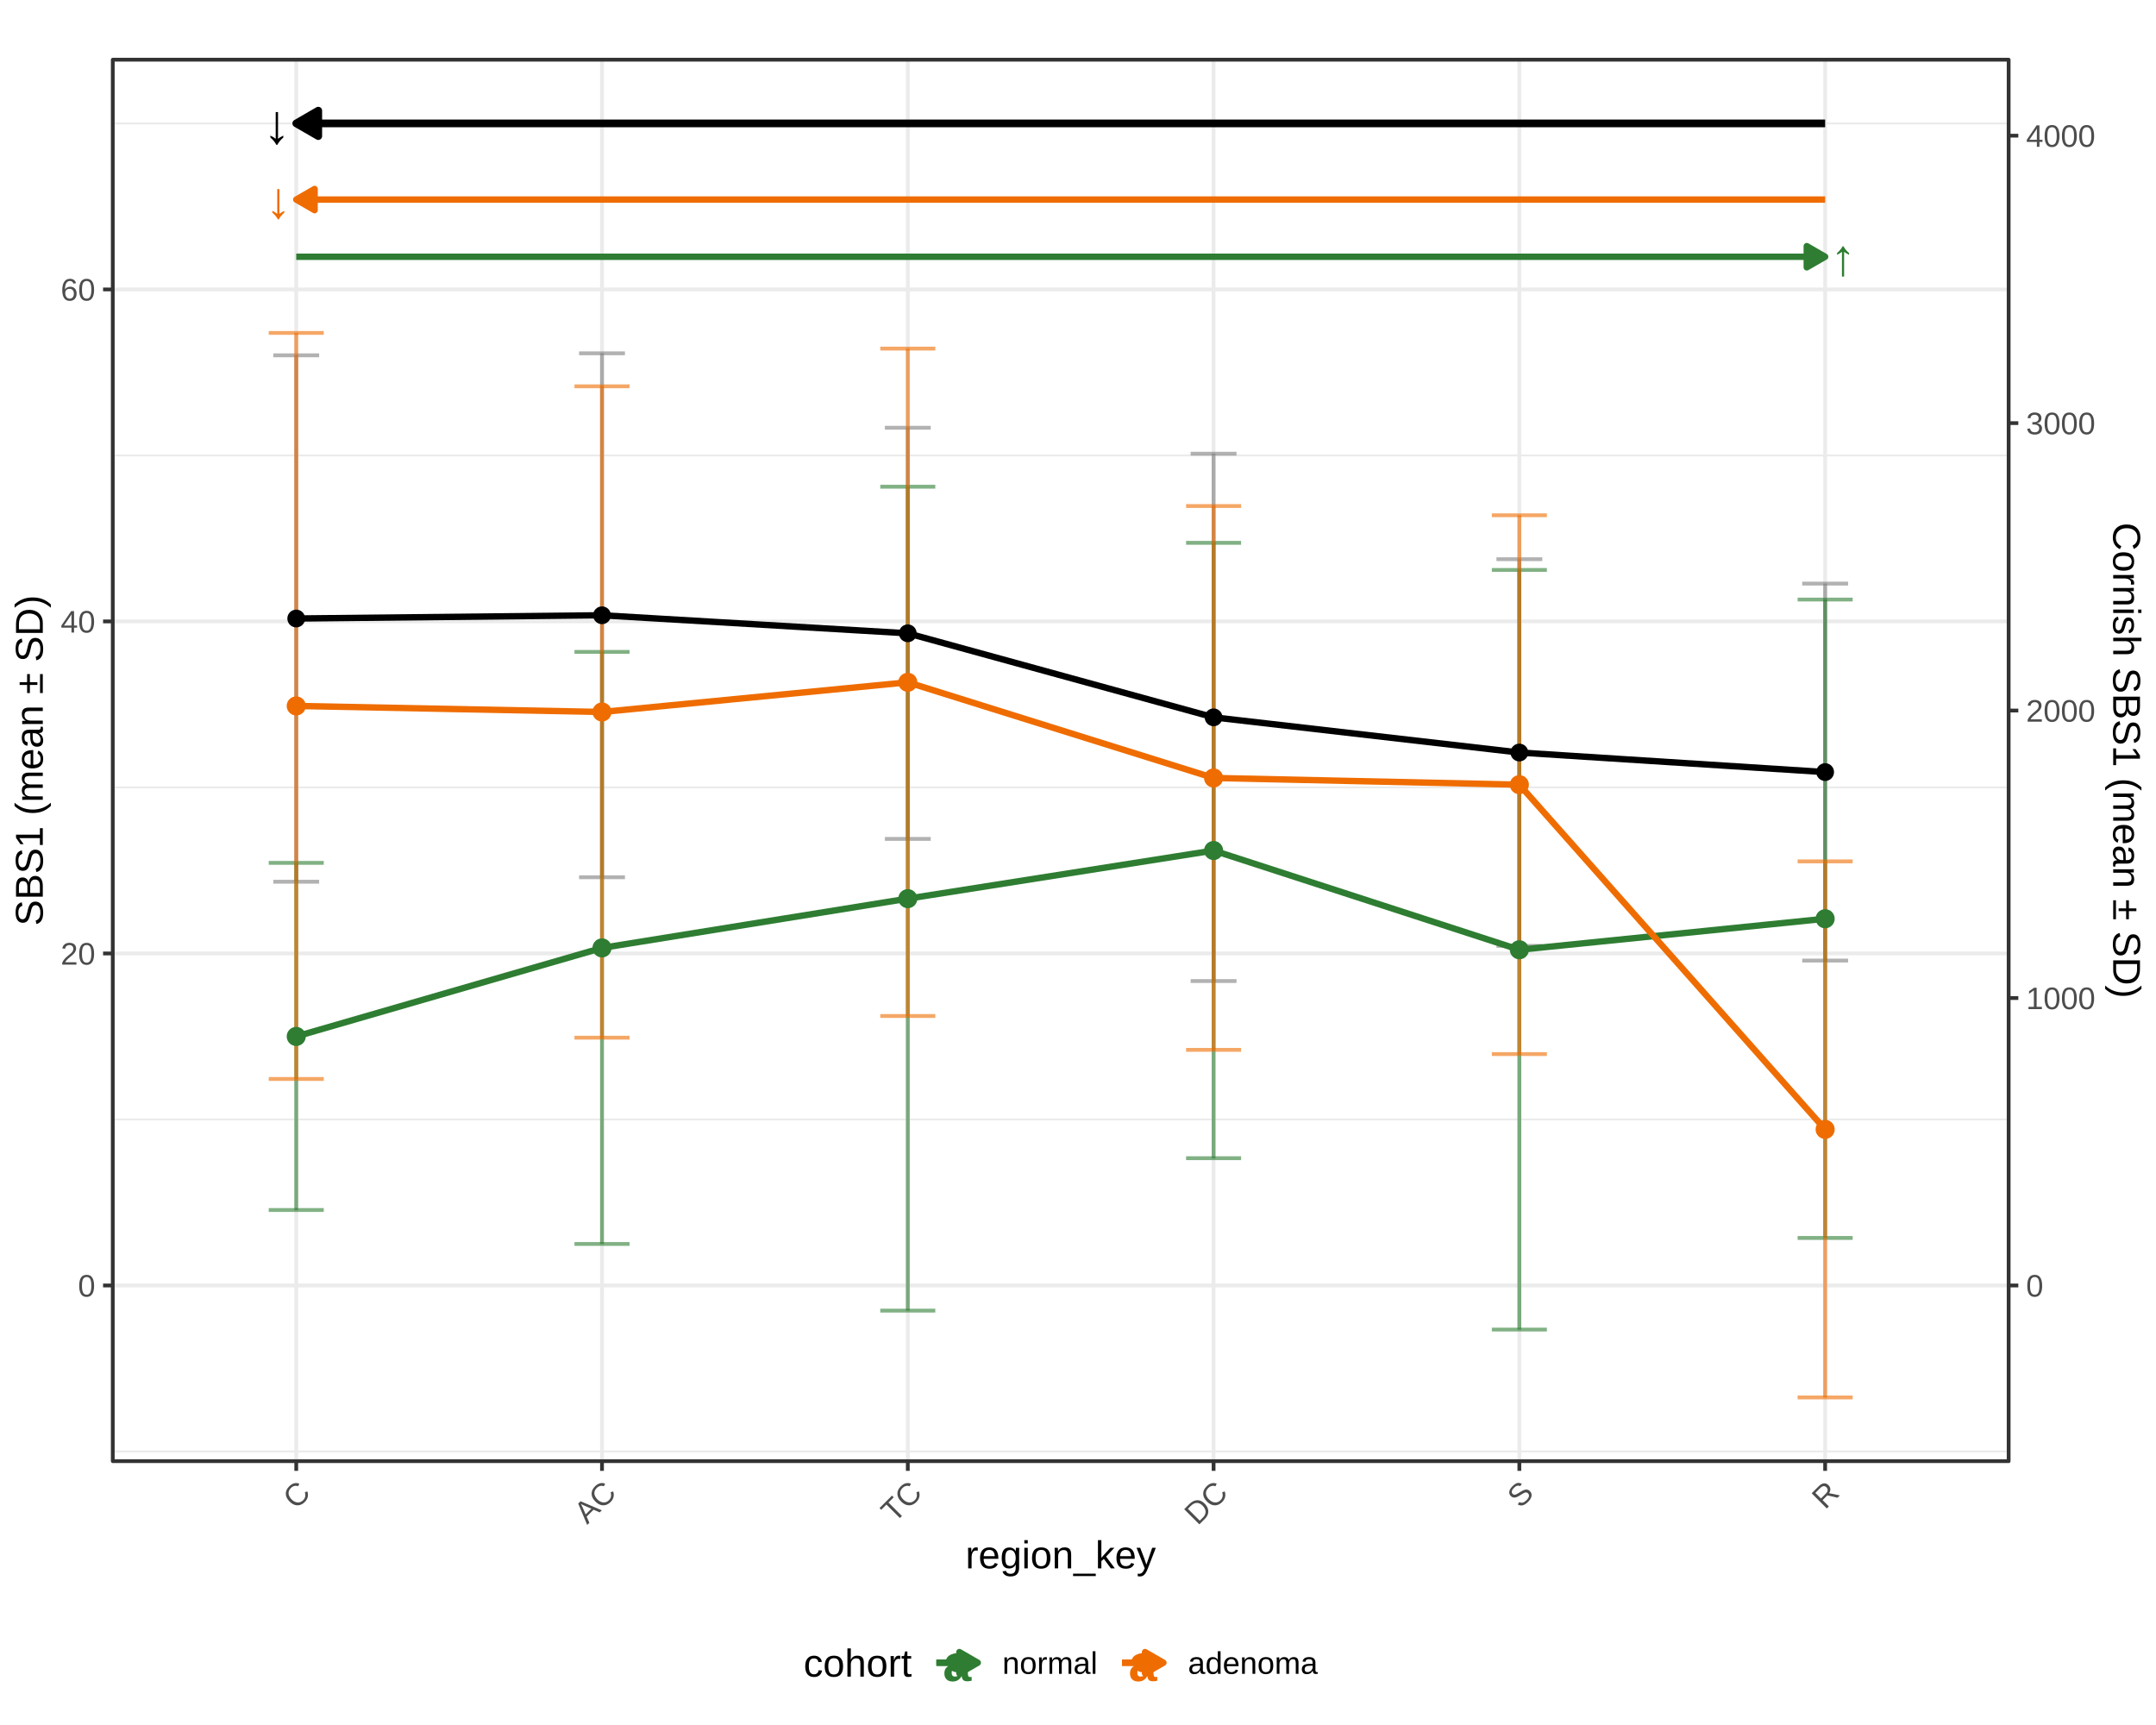
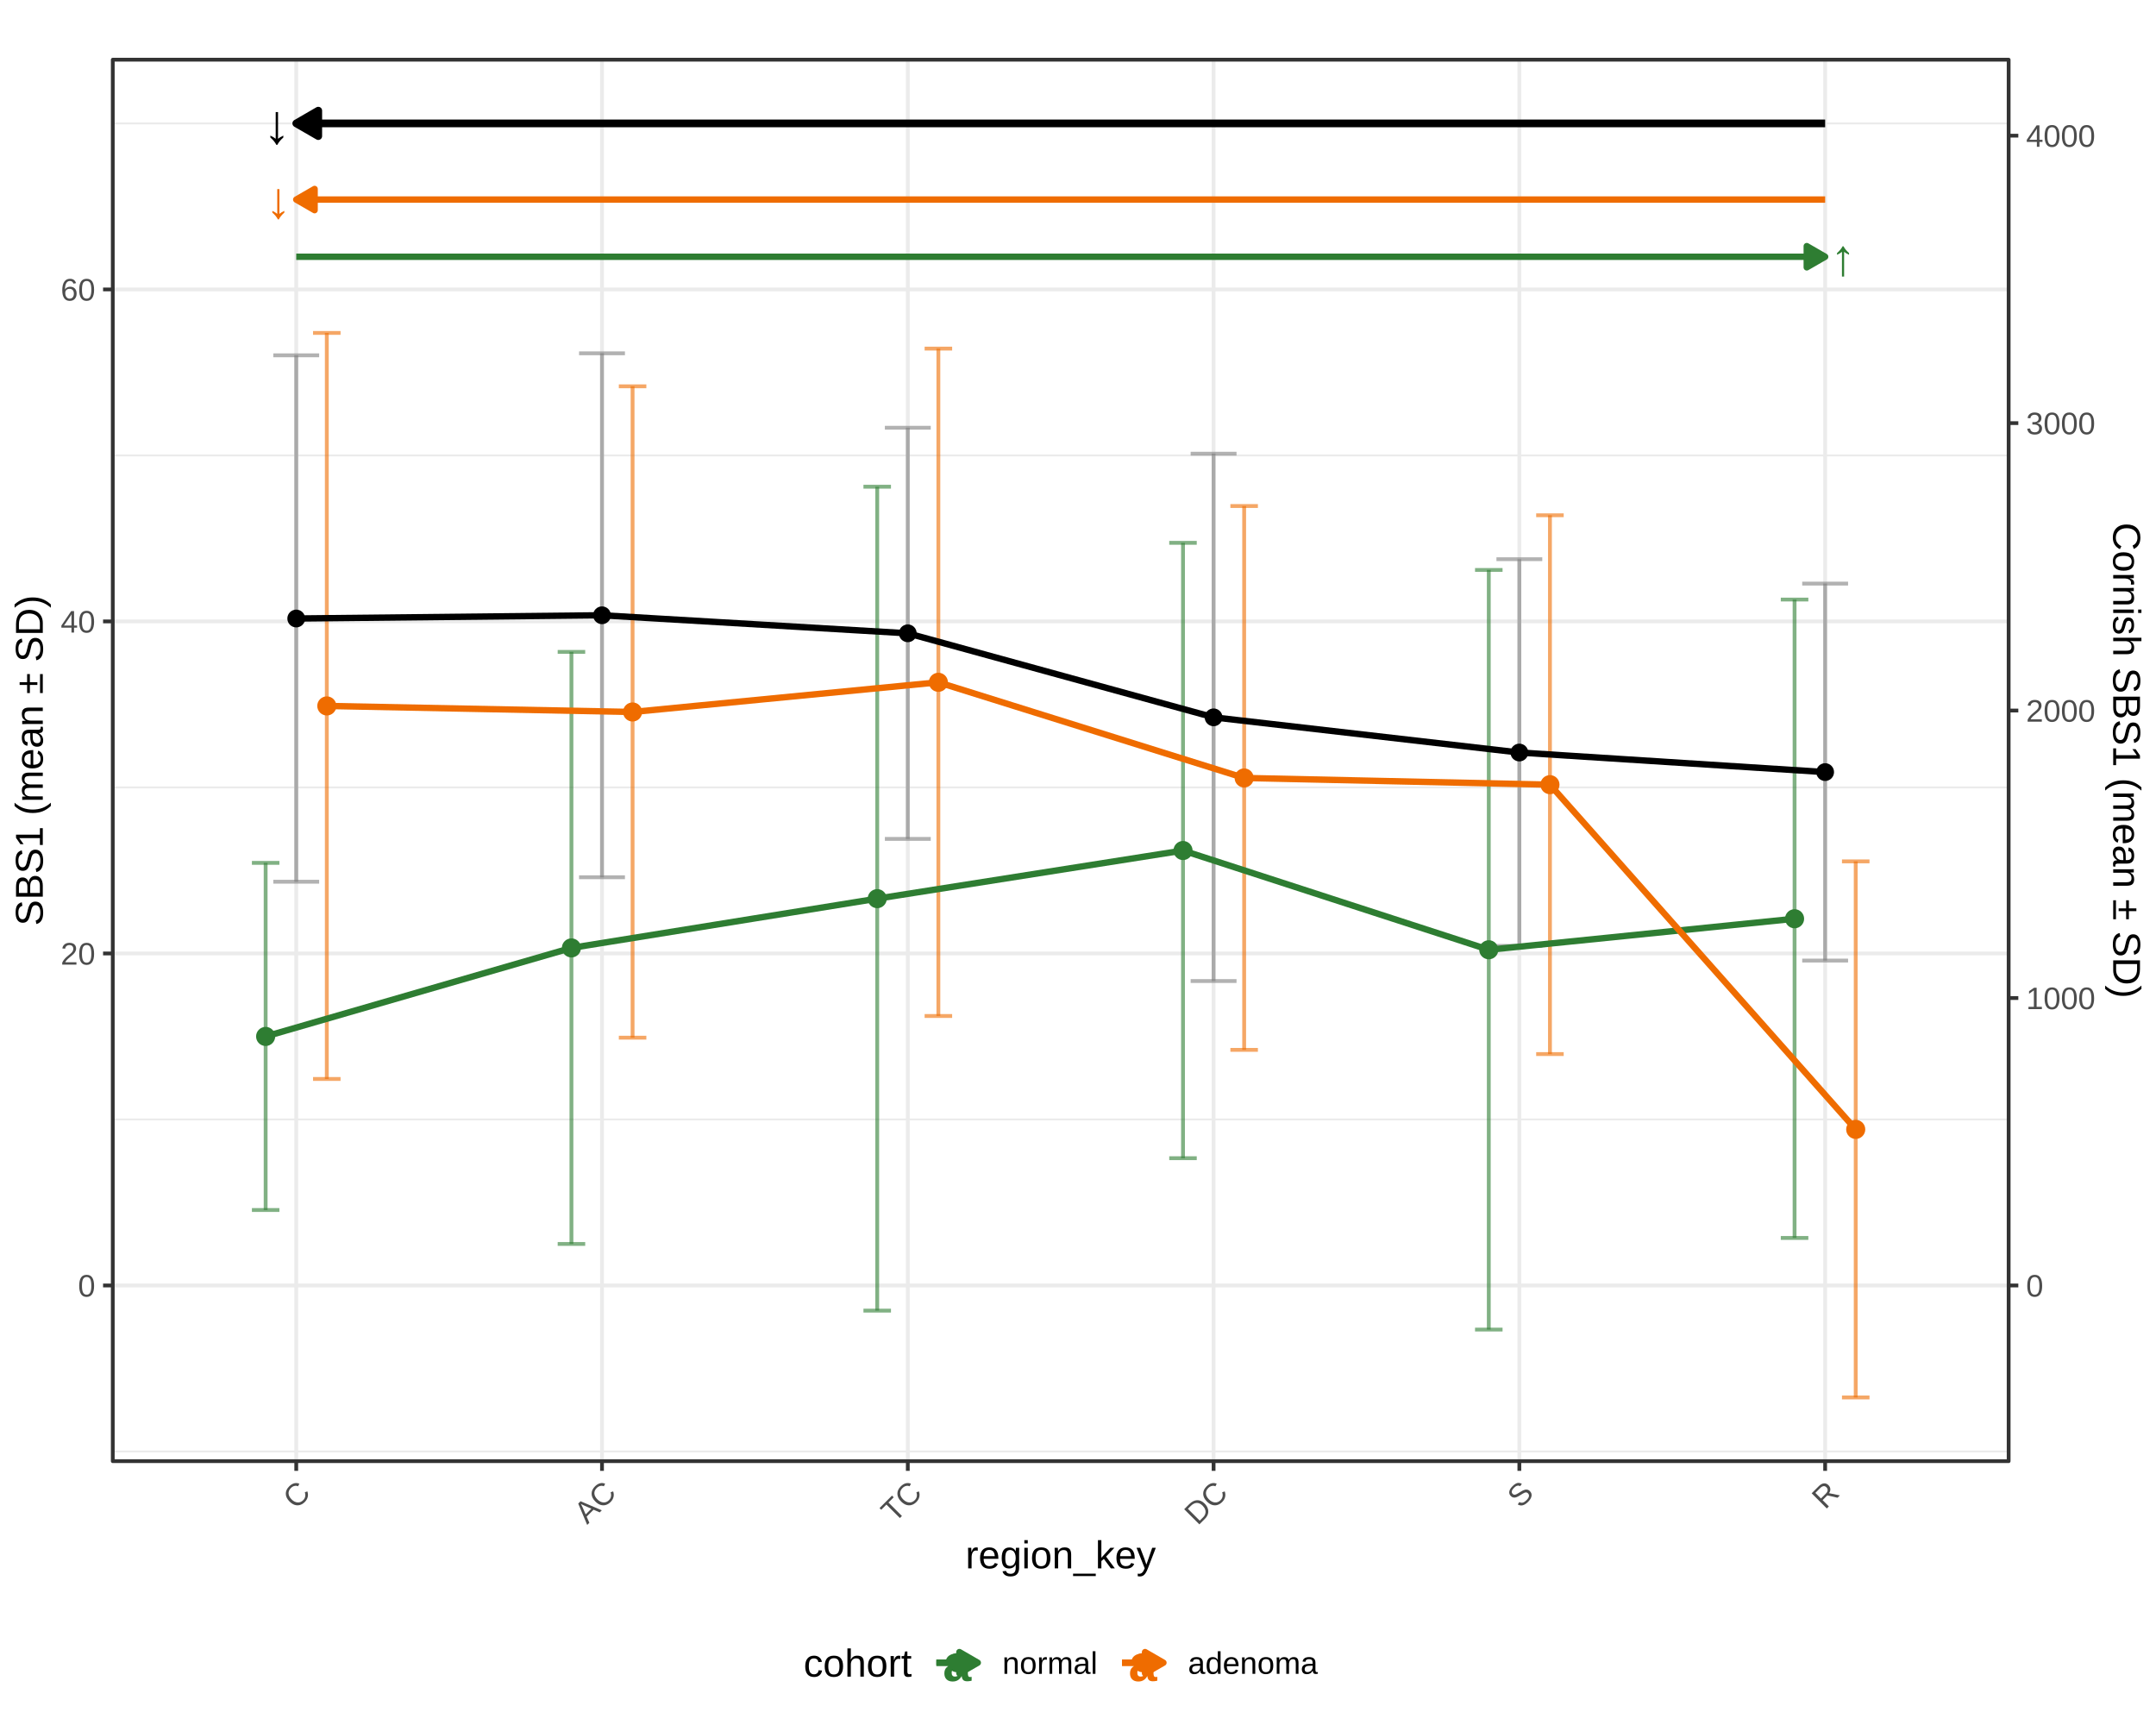
<svg xmlns="http://www.w3.org/2000/svg" width="720.00pt" height="576.00pt" viewBox="0 0 720.00 576.00">
  <g class="svglite">
    <defs>
      <style type="text/css">
    .svglite line, .svglite polyline, .svglite polygon, .svglite path, .svglite rect, .svglite circle {
      fill: none;
      stroke: #000000;
      stroke-linecap: round;
      stroke-linejoin: round;
      stroke-miterlimit: 10.00;
    }
    .svglite text {
      white-space: pre;
    }
    .svglite g.glyphgroup path {
      fill: inherit;
      stroke: none;
    }
  </style>
    </defs>
    <rect width="100%" height="100%" style="stroke: none; fill: #FFFFFF;" />
    <defs>
      <clipPath id="cpMC4wMHw3MjAuMDB8MC4wMHw1NzYuMDA=">
        <rect x="0.00" y="0.00" width="720.00" height="576.00" />
      </clipPath>
    </defs>
    <g clip-path="url(#cpMC4wMHw3MjAuMDB8MC4wMHw1NzYuMDA=)">
      <rect x="0.00" y="0.00" width="720.00" height="576.00" style="stroke-width: 1.26; stroke: #FFFFFF; fill: #FFFFFF;" />
      <rect x="37.66" y="19.93" width="633.13" height="467.97" style="stroke-width: 1.26; stroke: none; fill: #FFFFFF;" />
      <polyline points="37.66,484.66 670.78,484.66 " style="stroke-width: 0.63; stroke: #EBEBEB; stroke-linecap: butt;" />
      <polyline points="37.66,373.80 670.78,373.80 " style="stroke-width: 0.63; stroke: #EBEBEB; stroke-linecap: butt;" />
      <polyline points="37.66,262.94 670.78,262.94 " style="stroke-width: 0.63; stroke: #EBEBEB; stroke-linecap: butt;" />
      <polyline points="37.66,152.07 670.78,152.07 " style="stroke-width: 0.63; stroke: #EBEBEB; stroke-linecap: butt;" />
      <polyline points="37.66,41.21 670.78,41.21 " style="stroke-width: 0.63; stroke: #EBEBEB; stroke-linecap: butt;" />
      <polyline points="37.66,429.23 670.78,429.23 " style="stroke-width: 1.26; stroke: #EBEBEB; stroke-linecap: butt;" />
      <polyline points="37.66,318.37 670.78,318.37 " style="stroke-width: 1.26; stroke: #EBEBEB; stroke-linecap: butt;" />
      <polyline points="37.66,207.50 670.78,207.50 " style="stroke-width: 1.26; stroke: #EBEBEB; stroke-linecap: butt;" />
      <polyline points="37.66,96.64 670.78,96.64 " style="stroke-width: 1.26; stroke: #EBEBEB; stroke-linecap: butt;" />
      <polyline points="98.93,487.90 98.93,19.93 " style="stroke-width: 1.26; stroke: #EBEBEB; stroke-linecap: butt;" />
      <polyline points="201.04,487.90 201.04,19.93 " style="stroke-width: 1.26; stroke: #EBEBEB; stroke-linecap: butt;" />
      <polyline points="303.16,487.90 303.16,19.93 " style="stroke-width: 1.26; stroke: #EBEBEB; stroke-linecap: butt;" />
      <polyline points="405.28,487.90 405.28,19.93 " style="stroke-width: 1.26; stroke: #EBEBEB; stroke-linecap: butt;" />
      <polyline points="507.39,487.90 507.39,19.93 " style="stroke-width: 1.26; stroke: #EBEBEB; stroke-linecap: butt;" />
      <polyline points="609.51,487.90 609.51,19.93 " style="stroke-width: 1.26; stroke: #EBEBEB; stroke-linecap: butt;" />
      <polyline points="91.27,118.65 106.58,118.65 " style="stroke-width: 1.28; stroke: #7F7F7F; stroke-opacity: 0.60; stroke-linecap: butt;" />
      <polyline points="98.93,118.65 98.93,294.42 " style="stroke-width: 1.28; stroke: #7F7F7F; stroke-opacity: 0.60; stroke-linecap: butt;" />
      <polyline points="91.27,294.42 106.58,294.42 " style="stroke-width: 1.28; stroke: #7F7F7F; stroke-opacity: 0.60; stroke-linecap: butt;" />
      <polyline points="193.38,117.97 208.70,117.97 " style="stroke-width: 1.28; stroke: #7F7F7F; stroke-opacity: 0.60; stroke-linecap: butt;" />
      <polyline points="201.04,117.97 201.04,292.93 " style="stroke-width: 1.28; stroke: #7F7F7F; stroke-opacity: 0.60; stroke-linecap: butt;" />
      <polyline points="193.38,292.93 208.70,292.93 " style="stroke-width: 1.28; stroke: #7F7F7F; stroke-opacity: 0.60; stroke-linecap: butt;" />
      <polyline points="295.50,142.83 310.82,142.83 " style="stroke-width: 1.28; stroke: #7F7F7F; stroke-opacity: 0.60; stroke-linecap: butt;" />
      <polyline points="303.16,142.83 303.16,280.12 " style="stroke-width: 1.28; stroke: #7F7F7F; stroke-opacity: 0.60; stroke-linecap: butt;" />
      <polyline points="295.50,280.12 310.82,280.12 " style="stroke-width: 1.28; stroke: #7F7F7F; stroke-opacity: 0.60; stroke-linecap: butt;" />
      <polyline points="397.62,151.49 412.94,151.49 " style="stroke-width: 1.28; stroke: #7F7F7F; stroke-opacity: 0.60; stroke-linecap: butt;" />
      <polyline points="405.28,151.49 405.28,327.58 " style="stroke-width: 1.28; stroke: #7F7F7F; stroke-opacity: 0.60; stroke-linecap: butt;" />
      <polyline points="397.62,327.58 412.94,327.58 " style="stroke-width: 1.28; stroke: #7F7F7F; stroke-opacity: 0.60; stroke-linecap: butt;" />
      <polyline points="499.74,186.72 515.05,186.72 " style="stroke-width: 1.28; stroke: #7F7F7F; stroke-opacity: 0.60; stroke-linecap: butt;" />
      <polyline points="507.39,186.72 507.39,315.84 " style="stroke-width: 1.28; stroke: #7F7F7F; stroke-opacity: 0.60; stroke-linecap: butt;" />
      <polyline points="499.74,315.84 515.05,315.84 " style="stroke-width: 1.28; stroke: #7F7F7F; stroke-opacity: 0.60; stroke-linecap: butt;" />
      <polyline points="601.85,194.87 617.17,194.87 " style="stroke-width: 1.28; stroke: #7F7F7F; stroke-opacity: 0.60; stroke-linecap: butt;" />
      <polyline points="609.51,194.87 609.51,320.75 " style="stroke-width: 1.28; stroke: #7F7F7F; stroke-opacity: 0.60; stroke-linecap: butt;" />
      <polyline points="601.85,320.75 617.17,320.75 " style="stroke-width: 1.28; stroke: #7F7F7F; stroke-opacity: 0.60; stroke-linecap: butt;" />
-       <polyline points="89.74,288.12 108.12,288.12 " style="stroke-width: 1.28; stroke: #2E7D32; stroke-opacity: 0.60; stroke-linecap: butt;" />
-       <polyline points="98.93,288.12 98.93,404.04 " style="stroke-width: 1.28; stroke: #2E7D32; stroke-opacity: 0.60; stroke-linecap: butt;" />
-       <polyline points="89.74,404.04 108.12,404.04 " style="stroke-width: 1.28; stroke: #2E7D32; stroke-opacity: 0.60; stroke-linecap: butt;" />
-       <polyline points="89.74,111.17 108.12,111.17 " style="stroke-width: 1.28; stroke: #EF6C00; stroke-opacity: 0.60; stroke-linecap: butt;" />
-       <polyline points="98.93,111.17 98.93,360.28 " style="stroke-width: 1.28; stroke: #EF6C00; stroke-opacity: 0.60; stroke-linecap: butt;" />
-       <polyline points="89.74,360.28 108.12,360.28 " style="stroke-width: 1.28; stroke: #EF6C00; stroke-opacity: 0.60; stroke-linecap: butt;" />
-       <polyline points="191.85,217.67 210.23,217.67 " style="stroke-width: 1.28; stroke: #2E7D32; stroke-opacity: 0.60; stroke-linecap: butt;" />
-       <polyline points="201.04,217.67 201.04,415.37 " style="stroke-width: 1.28; stroke: #2E7D32; stroke-opacity: 0.60; stroke-linecap: butt;" />
-       <polyline points="191.85,415.37 210.23,415.37 " style="stroke-width: 1.28; stroke: #2E7D32; stroke-opacity: 0.60; stroke-linecap: butt;" />
-       <polyline points="191.85,128.99 210.23,128.99 " style="stroke-width: 1.28; stroke: #EF6C00; stroke-opacity: 0.60; stroke-linecap: butt;" />
-       <polyline points="201.04,128.99 201.04,346.49 " style="stroke-width: 1.28; stroke: #EF6C00; stroke-opacity: 0.60; stroke-linecap: butt;" />
-       <polyline points="191.85,346.49 210.23,346.49 " style="stroke-width: 1.28; stroke: #EF6C00; stroke-opacity: 0.60; stroke-linecap: butt;" />
-       <polyline points="293.97,162.52 312.35,162.52 " style="stroke-width: 1.28; stroke: #2E7D32; stroke-opacity: 0.60; stroke-linecap: butt;" />
-       <polyline points="303.16,162.52 303.16,437.63 " style="stroke-width: 1.28; stroke: #2E7D32; stroke-opacity: 0.60; stroke-linecap: butt;" />
-       <polyline points="293.97,437.63 312.35,437.63 " style="stroke-width: 1.28; stroke: #2E7D32; stroke-opacity: 0.60; stroke-linecap: butt;" />
-       <polyline points="293.97,116.40 312.35,116.40 " style="stroke-width: 1.28; stroke: #EF6C00; stroke-opacity: 0.60; stroke-linecap: butt;" />
-       <polyline points="303.16,116.40 303.16,339.25 " style="stroke-width: 1.28; stroke: #EF6C00; stroke-opacity: 0.60; stroke-linecap: butt;" />
-       <polyline points="293.97,339.25 312.35,339.25 " style="stroke-width: 1.28; stroke: #EF6C00; stroke-opacity: 0.60; stroke-linecap: butt;" />
-       <polyline points="396.09,181.26 414.47,181.26 " style="stroke-width: 1.28; stroke: #2E7D32; stroke-opacity: 0.60; stroke-linecap: butt;" />
-       <polyline points="405.28,181.26 405.28,386.74 " style="stroke-width: 1.28; stroke: #2E7D32; stroke-opacity: 0.60; stroke-linecap: butt;" />
-       <polyline points="396.09,386.74 414.47,386.74 " style="stroke-width: 1.28; stroke: #2E7D32; stroke-opacity: 0.60; stroke-linecap: butt;" />
-       <polyline points="396.09,168.97 414.47,168.97 " style="stroke-width: 1.28; stroke: #EF6C00; stroke-opacity: 0.60; stroke-linecap: butt;" />
-       <polyline points="405.28,168.97 405.28,350.56 " style="stroke-width: 1.28; stroke: #EF6C00; stroke-opacity: 0.60; stroke-linecap: butt;" />
-       <polyline points="396.09,350.56 414.47,350.56 " style="stroke-width: 1.28; stroke: #EF6C00; stroke-opacity: 0.60; stroke-linecap: butt;" />
-       <polyline points="498.20,190.31 516.59,190.31 " style="stroke-width: 1.28; stroke: #2E7D32; stroke-opacity: 0.60; stroke-linecap: butt;" />
-       <polyline points="507.39,190.31 507.39,443.96 " style="stroke-width: 1.28; stroke: #2E7D32; stroke-opacity: 0.60; stroke-linecap: butt;" />
-       <polyline points="498.20,443.96 516.59,443.96 " style="stroke-width: 1.28; stroke: #2E7D32; stroke-opacity: 0.60; stroke-linecap: butt;" />
-       <polyline points="498.20,172.05 516.59,172.05 " style="stroke-width: 1.28; stroke: #EF6C00; stroke-opacity: 0.60; stroke-linecap: butt;" />
-       <polyline points="507.39,172.05 507.39,351.97 " style="stroke-width: 1.28; stroke: #EF6C00; stroke-opacity: 0.60; stroke-linecap: butt;" />
-       <polyline points="498.20,351.97 516.59,351.97 " style="stroke-width: 1.28; stroke: #EF6C00; stroke-opacity: 0.60; stroke-linecap: butt;" />
-       <polyline points="600.32,200.20 618.70,200.20 " style="stroke-width: 1.28; stroke: #2E7D32; stroke-opacity: 0.60; stroke-linecap: butt;" />
-       <polyline points="609.51,200.20 609.51,413.36 " style="stroke-width: 1.28; stroke: #2E7D32; stroke-opacity: 0.60; stroke-linecap: butt;" />
-       <polyline points="600.32,413.36 618.70,413.36 " style="stroke-width: 1.28; stroke: #2E7D32; stroke-opacity: 0.60; stroke-linecap: butt;" />
-       <polyline points="600.32,287.62 618.70,287.62 " style="stroke-width: 1.28; stroke: #EF6C00; stroke-opacity: 0.60; stroke-linecap: butt;" />
-       <polyline points="609.51,287.62 609.51,466.63 " style="stroke-width: 1.28; stroke: #EF6C00; stroke-opacity: 0.60; stroke-linecap: butt;" />
-       <polyline points="600.32,466.63 618.70,466.63 " style="stroke-width: 1.28; stroke: #EF6C00; stroke-opacity: 0.60; stroke-linecap: butt;" />
+       <polyline points="84.12,288.12 93.31,288.12 " style="stroke-width: 1.28; stroke: #2E7D32; stroke-opacity: 0.60; stroke-linecap: butt;" />
+       <polyline points="88.71,288.12 88.71,404.04 " style="stroke-width: 1.28; stroke: #2E7D32; stroke-opacity: 0.60; stroke-linecap: butt;" />
+       <polyline points="84.12,404.04 93.31,404.04 " style="stroke-width: 1.28; stroke: #2E7D32; stroke-opacity: 0.60; stroke-linecap: butt;" />
+       <polyline points="104.54,111.17 113.73,111.17 " style="stroke-width: 1.28; stroke: #EF6C00; stroke-opacity: 0.60; stroke-linecap: butt;" />
+       <polyline points="109.14,111.17 109.14,360.28 " style="stroke-width: 1.28; stroke: #EF6C00; stroke-opacity: 0.60; stroke-linecap: butt;" />
+       <polyline points="104.54,360.28 113.73,360.28 " style="stroke-width: 1.28; stroke: #EF6C00; stroke-opacity: 0.60; stroke-linecap: butt;" />
+       <polyline points="186.24,217.67 195.43,217.67 " style="stroke-width: 1.28; stroke: #2E7D32; stroke-opacity: 0.60; stroke-linecap: butt;" />
+       <polyline points="190.83,217.67 190.83,415.37 " style="stroke-width: 1.28; stroke: #2E7D32; stroke-opacity: 0.60; stroke-linecap: butt;" />
+       <polyline points="186.24,415.37 195.43,415.37 " style="stroke-width: 1.28; stroke: #2E7D32; stroke-opacity: 0.60; stroke-linecap: butt;" />
+       <polyline points="206.66,128.99 215.85,128.99 " style="stroke-width: 1.28; stroke: #EF6C00; stroke-opacity: 0.60; stroke-linecap: butt;" />
+       <polyline points="211.25,128.99 211.25,346.49 " style="stroke-width: 1.28; stroke: #EF6C00; stroke-opacity: 0.60; stroke-linecap: butt;" />
+       <polyline points="206.66,346.49 215.85,346.49 " style="stroke-width: 1.28; stroke: #EF6C00; stroke-opacity: 0.60; stroke-linecap: butt;" />
+       <polyline points="288.35,162.52 297.54,162.52 " style="stroke-width: 1.28; stroke: #2E7D32; stroke-opacity: 0.60; stroke-linecap: butt;" />
+       <polyline points="292.95,162.52 292.95,437.63 " style="stroke-width: 1.28; stroke: #2E7D32; stroke-opacity: 0.60; stroke-linecap: butt;" />
+       <polyline points="288.35,437.63 297.54,437.63 " style="stroke-width: 1.28; stroke: #2E7D32; stroke-opacity: 0.60; stroke-linecap: butt;" />
+       <polyline points="308.78,116.40 317.97,116.40 " style="stroke-width: 1.28; stroke: #EF6C00; stroke-opacity: 0.60; stroke-linecap: butt;" />
+       <polyline points="313.37,116.40 313.37,339.25 " style="stroke-width: 1.28; stroke: #EF6C00; stroke-opacity: 0.60; stroke-linecap: butt;" />
+       <polyline points="308.78,339.25 317.97,339.25 " style="stroke-width: 1.28; stroke: #EF6C00; stroke-opacity: 0.60; stroke-linecap: butt;" />
+       <polyline points="390.47,181.26 399.66,181.26 " style="stroke-width: 1.28; stroke: #2E7D32; stroke-opacity: 0.60; stroke-linecap: butt;" />
+       <polyline points="395.07,181.26 395.07,386.74 " style="stroke-width: 1.28; stroke: #2E7D32; stroke-opacity: 0.60; stroke-linecap: butt;" />
+       <polyline points="390.47,386.74 399.66,386.74 " style="stroke-width: 1.28; stroke: #2E7D32; stroke-opacity: 0.60; stroke-linecap: butt;" />
+       <polyline points="410.89,168.97 420.08,168.97 " style="stroke-width: 1.28; stroke: #EF6C00; stroke-opacity: 0.60; stroke-linecap: butt;" />
+       <polyline points="415.49,168.97 415.49,350.56 " style="stroke-width: 1.28; stroke: #EF6C00; stroke-opacity: 0.60; stroke-linecap: butt;" />
+       <polyline points="410.89,350.56 420.08,350.56 " style="stroke-width: 1.28; stroke: #EF6C00; stroke-opacity: 0.60; stroke-linecap: butt;" />
+       <polyline points="492.59,190.31 501.78,190.31 " style="stroke-width: 1.28; stroke: #2E7D32; stroke-opacity: 0.60; stroke-linecap: butt;" />
+       <polyline points="497.18,190.31 497.18,443.96 " style="stroke-width: 1.28; stroke: #2E7D32; stroke-opacity: 0.60; stroke-linecap: butt;" />
+       <polyline points="492.59,443.96 501.78,443.96 " style="stroke-width: 1.28; stroke: #2E7D32; stroke-opacity: 0.60; stroke-linecap: butt;" />
+       <polyline points="513.01,172.05 522.20,172.05 " style="stroke-width: 1.28; stroke: #EF6C00; stroke-opacity: 0.60; stroke-linecap: butt;" />
+       <polyline points="517.61,172.05 517.61,351.97 " style="stroke-width: 1.28; stroke: #EF6C00; stroke-opacity: 0.60; stroke-linecap: butt;" />
+       <polyline points="513.01,351.97 522.20,351.97 " style="stroke-width: 1.28; stroke: #EF6C00; stroke-opacity: 0.60; stroke-linecap: butt;" />
+       <polyline points="594.70,200.20 603.90,200.20 " style="stroke-width: 1.28; stroke: #2E7D32; stroke-opacity: 0.60; stroke-linecap: butt;" />
+       <polyline points="599.30,200.20 599.30,413.36 " style="stroke-width: 1.28; stroke: #2E7D32; stroke-opacity: 0.60; stroke-linecap: butt;" />
+       <polyline points="594.70,413.36 603.90,413.36 " style="stroke-width: 1.28; stroke: #2E7D32; stroke-opacity: 0.60; stroke-linecap: butt;" />
+       <polyline points="615.13,287.62 624.32,287.62 " style="stroke-width: 1.28; stroke: #EF6C00; stroke-opacity: 0.60; stroke-linecap: butt;" />
+       <polyline points="619.72,287.62 619.72,466.63 " style="stroke-width: 1.28; stroke: #EF6C00; stroke-opacity: 0.60; stroke-linecap: butt;" />
+       <polyline points="615.13,466.63 624.32,466.63 " style="stroke-width: 1.28; stroke: #EF6C00; stroke-opacity: 0.60; stroke-linecap: butt;" />
      <polyline points="98.93,206.53 201.04,205.45 303.16,211.47 405.28,239.53 507.39,251.28 609.51,257.81 " style="stroke-width: 2.13; stroke-linecap: butt;" />
      <circle cx="98.93" cy="206.53" r="2.55" style="stroke-width: 0.84; fill: #000000;" />
      <circle cx="201.04" cy="205.45" r="2.55" style="stroke-width: 0.84; fill: #000000;" />
      <circle cx="303.16" cy="211.47" r="2.55" style="stroke-width: 0.84; fill: #000000;" />
      <circle cx="405.28" cy="239.53" r="2.55" style="stroke-width: 0.84; fill: #000000;" />
      <circle cx="507.39" cy="251.28" r="2.55" style="stroke-width: 0.84; fill: #000000;" />
      <circle cx="609.51" cy="257.81" r="2.55" style="stroke-width: 0.84; fill: #000000;" />
-       <polyline points="98.93,346.08 201.04,316.52 303.16,300.07 405.28,284.00 507.39,317.14 609.51,306.78 " style="stroke-width: 2.13; stroke: #2E7D32; stroke-linecap: butt;" />
-       <polyline points="98.93,235.72 201.04,237.74 303.16,227.83 405.28,259.77 507.39,262.01 609.51,377.12 " style="stroke-width: 2.13; stroke: #EF6C00; stroke-linecap: butt;" />
-       <circle cx="98.93" cy="346.08" r="2.77" style="stroke-width: 0.84; stroke: #2E7D32; fill: #2E7D32;" />
-       <circle cx="98.93" cy="235.72" r="2.77" style="stroke-width: 0.84; stroke: #EF6C00; fill: #EF6C00;" />
-       <circle cx="201.04" cy="316.52" r="2.77" style="stroke-width: 0.84; stroke: #2E7D32; fill: #2E7D32;" />
-       <circle cx="201.04" cy="237.74" r="2.77" style="stroke-width: 0.84; stroke: #EF6C00; fill: #EF6C00;" />
-       <circle cx="303.16" cy="300.07" r="2.77" style="stroke-width: 0.84; stroke: #2E7D32; fill: #2E7D32;" />
-       <circle cx="303.16" cy="227.83" r="2.77" style="stroke-width: 0.84; stroke: #EF6C00; fill: #EF6C00;" />
-       <circle cx="405.28" cy="284.00" r="2.77" style="stroke-width: 0.84; stroke: #2E7D32; fill: #2E7D32;" />
-       <circle cx="405.28" cy="259.77" r="2.77" style="stroke-width: 0.84; stroke: #EF6C00; fill: #EF6C00;" />
-       <circle cx="507.39" cy="317.14" r="2.77" style="stroke-width: 0.84; stroke: #2E7D32; fill: #2E7D32;" />
-       <circle cx="507.39" cy="262.01" r="2.77" style="stroke-width: 0.84; stroke: #EF6C00; fill: #EF6C00;" />
-       <circle cx="609.51" cy="306.78" r="2.77" style="stroke-width: 0.84; stroke: #2E7D32; fill: #2E7D32;" />
-       <circle cx="609.51" cy="377.12" r="2.77" style="stroke-width: 0.84; stroke: #EF6C00; fill: #EF6C00;" />
+       <polyline points="88.71,346.08 190.83,316.52 292.95,300.07 395.07,284.00 497.18,317.14 599.30,306.78 " style="stroke-width: 2.13; stroke: #2E7D32; stroke-linecap: butt;" />
+       <polyline points="109.14,235.72 211.25,237.74 313.37,227.83 415.49,259.77 517.61,262.01 619.72,377.12 " style="stroke-width: 2.13; stroke: #EF6C00; stroke-linecap: butt;" />
+       <circle cx="88.71" cy="346.08" r="2.77" style="stroke-width: 0.84; stroke: #2E7D32; fill: #2E7D32;" />
+       <circle cx="109.14" cy="235.72" r="2.77" style="stroke-width: 0.84; stroke: #EF6C00; fill: #EF6C00;" />
+       <circle cx="190.83" cy="316.52" r="2.77" style="stroke-width: 0.84; stroke: #2E7D32; fill: #2E7D32;" />
+       <circle cx="211.25" cy="237.74" r="2.77" style="stroke-width: 0.84; stroke: #EF6C00; fill: #EF6C00;" />
+       <circle cx="292.95" cy="300.07" r="2.77" style="stroke-width: 0.84; stroke: #2E7D32; fill: #2E7D32;" />
+       <circle cx="313.37" cy="227.83" r="2.77" style="stroke-width: 0.84; stroke: #EF6C00; fill: #EF6C00;" />
+       <circle cx="395.07" cy="284.00" r="2.77" style="stroke-width: 0.84; stroke: #2E7D32; fill: #2E7D32;" />
+       <circle cx="415.49" cy="259.77" r="2.77" style="stroke-width: 0.84; stroke: #EF6C00; fill: #EF6C00;" />
+       <circle cx="497.18" cy="317.14" r="2.77" style="stroke-width: 0.84; stroke: #2E7D32; fill: #2E7D32;" />
+       <circle cx="517.61" cy="262.01" r="2.77" style="stroke-width: 0.84; stroke: #EF6C00; fill: #EF6C00;" />
+       <circle cx="599.30" cy="306.78" r="2.77" style="stroke-width: 0.84; stroke: #2E7D32; fill: #2E7D32;" />
+       <circle cx="619.72" cy="377.12" r="2.77" style="stroke-width: 0.84; stroke: #EF6C00; fill: #EF6C00;" />
      <line x1="98.93" y1="85.73" x2="609.51" y2="85.73" style="stroke-width: 2.13; stroke: #2E7D32; stroke-linecap: butt;" />
      <polygon points="603.37,89.27 609.51,85.73 603.37,82.18 " style="stroke-width: 2.13; stroke: #2E7D32; stroke-linecap: butt; fill: #2E7D32;" />
      <line x1="609.51" y1="66.64" x2="98.93" y2="66.64" style="stroke-width: 2.13; stroke: #EF6C00; stroke-linecap: butt;" />
      <polygon points="105.06,63.10 98.93,66.64 105.06,70.18 " style="stroke-width: 2.13; stroke: #EF6C00; stroke-linecap: butt; fill: #EF6C00;" />
      <text x="611.22" y="91.83" style="font-size: 17.07px; font-weight: bold;fill: #2E7D32; font-family: &quot;Arial&quot;;" textLength="8.53px" lengthAdjust="spacingAndGlyphs">↑</text>
      <text x="97.22" y="72.75" text-anchor="end" style="font-size: 17.07px; font-weight: bold;fill: #EF6C00; font-family: &quot;Arial&quot;;" textLength="8.53px" lengthAdjust="spacingAndGlyphs">↓</text>
      <line x1="609.51" y1="41.20" x2="98.93" y2="41.20" style="stroke-width: 2.56; stroke-linecap: butt;" />
      <polygon points="106.29,36.94 98.93,41.20 106.29,45.45 " style="stroke-width: 2.56; stroke-linecap: butt; fill: #000000;" />
      <text x="97.08" y="47.81" text-anchor="end" style="font-size: 18.49px; font-weight: bold; font-family: &quot;Arial&quot;;" textLength="9.25px" lengthAdjust="spacingAndGlyphs">↓</text>
      <rect x="37.66" y="19.93" width="633.13" height="467.97" style="stroke-width: 1.26; stroke: #333333;" />
      <text x="31.83" y="432.95" text-anchor="end" style="font-size: 10.40px;fill: #4D4D4D; font-family: &quot;Arial&quot;;" textLength="5.78px" lengthAdjust="spacingAndGlyphs">0</text>
      <text x="31.83" y="322.09" text-anchor="end" style="font-size: 10.40px;fill: #4D4D4D; font-family: &quot;Arial&quot;;" textLength="11.56px" lengthAdjust="spacingAndGlyphs">20</text>
      <text x="31.83" y="211.22" text-anchor="end" style="font-size: 10.40px;fill: #4D4D4D; font-family: &quot;Arial&quot;;" textLength="11.56px" lengthAdjust="spacingAndGlyphs">40</text>
      <text x="31.83" y="100.36" text-anchor="end" style="font-size: 10.40px;fill: #4D4D4D; font-family: &quot;Arial&quot;;" textLength="11.56px" lengthAdjust="spacingAndGlyphs">60</text>
      <polyline points="34.42,429.23 37.66,429.23 " style="stroke-width: 1.26; stroke: #333333; stroke-linecap: butt;" />
      <polyline points="34.42,318.37 37.66,318.37 " style="stroke-width: 1.26; stroke: #333333; stroke-linecap: butt;" />
      <polyline points="34.42,207.50 37.66,207.50 " style="stroke-width: 1.26; stroke: #333333; stroke-linecap: butt;" />
      <polyline points="34.42,96.64 37.66,96.64 " style="stroke-width: 1.26; stroke: #333333; stroke-linecap: butt;" />
      <polyline points="674.02,429.23 670.78,429.23 " style="stroke-width: 1.26; stroke: #333333; stroke-linecap: butt;" />
      <polyline points="674.02,333.25 670.78,333.25 " style="stroke-width: 1.26; stroke: #333333; stroke-linecap: butt;" />
      <polyline points="674.02,237.26 670.78,237.26 " style="stroke-width: 1.26; stroke: #333333; stroke-linecap: butt;" />
      <polyline points="674.02,141.28 670.78,141.28 " style="stroke-width: 1.26; stroke: #333333; stroke-linecap: butt;" />
      <polyline points="674.02,45.30 670.78,45.30 " style="stroke-width: 1.26; stroke: #333333; stroke-linecap: butt;" />
      <text x="676.61" y="432.95" style="font-size: 10.40px;fill: #4D4D4D; font-family: &quot;Arial&quot;;" textLength="5.78px" lengthAdjust="spacingAndGlyphs">0</text>
      <text x="676.61" y="336.97" style="font-size: 10.40px;fill: #4D4D4D; font-family: &quot;Arial&quot;;" textLength="23.12px" lengthAdjust="spacingAndGlyphs">1000</text>
      <text x="676.61" y="240.98" style="font-size: 10.40px;fill: #4D4D4D; font-family: &quot;Arial&quot;;" textLength="23.12px" lengthAdjust="spacingAndGlyphs">2000</text>
      <text x="676.61" y="145.00" style="font-size: 10.40px;fill: #4D4D4D; font-family: &quot;Arial&quot;;" textLength="23.12px" lengthAdjust="spacingAndGlyphs">3000</text>
      <text x="676.61" y="49.02" style="font-size: 10.40px;fill: #4D4D4D; font-family: &quot;Arial&quot;;" textLength="23.12px" lengthAdjust="spacingAndGlyphs">4000</text>
      <polyline points="98.93,491.14 98.93,487.90 " style="stroke-width: 1.26; stroke: #333333; stroke-linecap: butt;" />
      <polyline points="201.04,491.14 201.04,487.90 " style="stroke-width: 1.26; stroke: #333333; stroke-linecap: butt;" />
      <polyline points="303.16,491.14 303.16,487.90 " style="stroke-width: 1.26; stroke: #333333; stroke-linecap: butt;" />
      <polyline points="405.28,491.14 405.28,487.90 " style="stroke-width: 1.26; stroke: #333333; stroke-linecap: butt;" />
      <polyline points="507.39,491.14 507.39,487.90 " style="stroke-width: 1.26; stroke: #333333; stroke-linecap: butt;" />
      <polyline points="609.51,491.14 609.51,487.90 " style="stroke-width: 1.26; stroke: #333333; stroke-linecap: butt;" />
      <text transform="translate(104.18,498.99) rotate(-45)" text-anchor="end" style="font-size: 10.40px;fill: #4D4D4D; font-family: &quot;Arial&quot;;" textLength="7.50px" lengthAdjust="spacingAndGlyphs">C</text>
      <text transform="translate(206.30,498.99) rotate(-45)" text-anchor="end" style="font-size: 10.40px;fill: #4D4D4D; font-family: &quot;Arial&quot;;" textLength="14.44px" lengthAdjust="spacingAndGlyphs">AC</text>
      <text transform="translate(308.42,498.99) rotate(-45)" text-anchor="end" style="font-size: 10.40px;fill: #4D4D4D; font-family: &quot;Arial&quot;;" textLength="13.84px" lengthAdjust="spacingAndGlyphs">TC</text>
      <text transform="translate(410.54,498.99) rotate(-45)" text-anchor="end" style="font-size: 10.40px;fill: #4D4D4D; font-family: &quot;Arial&quot;;" textLength="15.00px" lengthAdjust="spacingAndGlyphs">DC</text>
      <text transform="translate(512.65,498.99) rotate(-45)" text-anchor="end" style="font-size: 10.40px;fill: #4D4D4D; font-family: &quot;Arial&quot;;" textLength="6.94px" lengthAdjust="spacingAndGlyphs">S</text>
      <text transform="translate(614.77,498.99) rotate(-45)" text-anchor="end" style="font-size: 10.40px;fill: #4D4D4D; font-family: &quot;Arial&quot;;" textLength="7.50px" lengthAdjust="spacingAndGlyphs">R</text>
      <text x="354.22" y="523.69" text-anchor="middle" style="font-size: 13.00px; font-family: &quot;Arial&quot;;" textLength="63.62px" lengthAdjust="spacingAndGlyphs">region_key</text>
      <text transform="translate(14.29,253.91) rotate(-90)" text-anchor="middle" style="font-size: 13.00px; font-family: &quot;Arial&quot;;" textLength="110.47px" lengthAdjust="spacingAndGlyphs">SBS1 (mean ± SD)</text>
      <text transform="translate(705.71,253.91) rotate(90)" text-anchor="middle" style="font-size: 13.00px; font-family: &quot;Arial&quot;;" textLength="158.89px" lengthAdjust="spacingAndGlyphs">Cornish SBS1 (mean ± SD)</text>
      <rect x="261.89" y="539.38" width="184.66" height="31.64" style="stroke-width: 1.26; stroke: none; fill: #FFFFFF;" />
      <text x="268.36" y="559.85" style="font-size: 13.00px; font-family: &quot;Arial&quot;;" textLength="36.14px" lengthAdjust="spacingAndGlyphs">cohort</text>
      <rect x="310.98" y="545.85" width="17.28" height="18.69" style="stroke-width: 1.26; stroke: none; fill: #FFFFFF;" />
      <line x1="312.71" y1="555.20" x2="326.53" y2="555.20" style="stroke-width: 1.28; stroke: #2E7D32; stroke-opacity: 0.60; stroke-linecap: butt;" />
      <line x1="312.71" y1="555.20" x2="326.53" y2="555.20" style="stroke-width: 2.13; stroke: #2E7D32; stroke-linecap: butt;" />
      <circle cx="319.62" cy="555.20" r="2.77" style="stroke-width: 0.84; stroke: #2E7D32; fill: #2E7D32;" />
      <line x1="312.71" y1="555.20" x2="326.53" y2="555.20" style="stroke-width: 2.13; stroke: #2E7D32; stroke-linecap: butt;" />
      <polygon points="320.39,558.74 326.53,555.20 320.39,551.65 " style="stroke-width: 2.13; stroke: #2E7D32; stroke-linecap: butt; fill: #2E7D32;" />
      <text x="319.62" y="561.31" text-anchor="middle" style="font-size: 17.07px; font-weight: bold;fill: #2E7D32; font-family: &quot;Arial&quot;;" textLength="9.48px" lengthAdjust="spacingAndGlyphs">a</text>
      <rect x="372.98" y="545.85" width="17.28" height="18.69" style="stroke-width: 1.26; stroke: none; fill: #FFFFFF;" />
      <line x1="374.70" y1="555.20" x2="388.53" y2="555.20" style="stroke-width: 1.28; stroke: #EF6C00; stroke-opacity: 0.60; stroke-linecap: butt;" />
      <line x1="374.70" y1="555.20" x2="388.53" y2="555.20" style="stroke-width: 2.13; stroke: #EF6C00; stroke-linecap: butt;" />
      <circle cx="381.62" cy="555.20" r="2.77" style="stroke-width: 0.84; stroke: #EF6C00; fill: #EF6C00;" />
      <line x1="374.70" y1="555.20" x2="388.53" y2="555.20" style="stroke-width: 2.13; stroke: #EF6C00; stroke-linecap: butt;" />
      <polygon points="382.39,558.74 388.53,555.20 382.39,551.65 " style="stroke-width: 2.13; stroke: #EF6C00; stroke-linecap: butt; fill: #EF6C00;" />
      <text x="381.62" y="561.31" text-anchor="middle" style="font-size: 17.07px; font-weight: bold;fill: #EF6C00; font-family: &quot;Arial&quot;;" textLength="9.48px" lengthAdjust="spacingAndGlyphs">a</text>
      <text x="334.73" y="558.92" style="font-size: 10.40px; font-family: &quot;Arial&quot;;" textLength="31.77px" lengthAdjust="spacingAndGlyphs">normal</text>
      <text x="396.73" y="558.92" style="font-size: 10.40px; font-family: &quot;Arial&quot;;" textLength="43.34px" lengthAdjust="spacingAndGlyphs">adenoma</text>
    </g>
  </g>
</svg>
